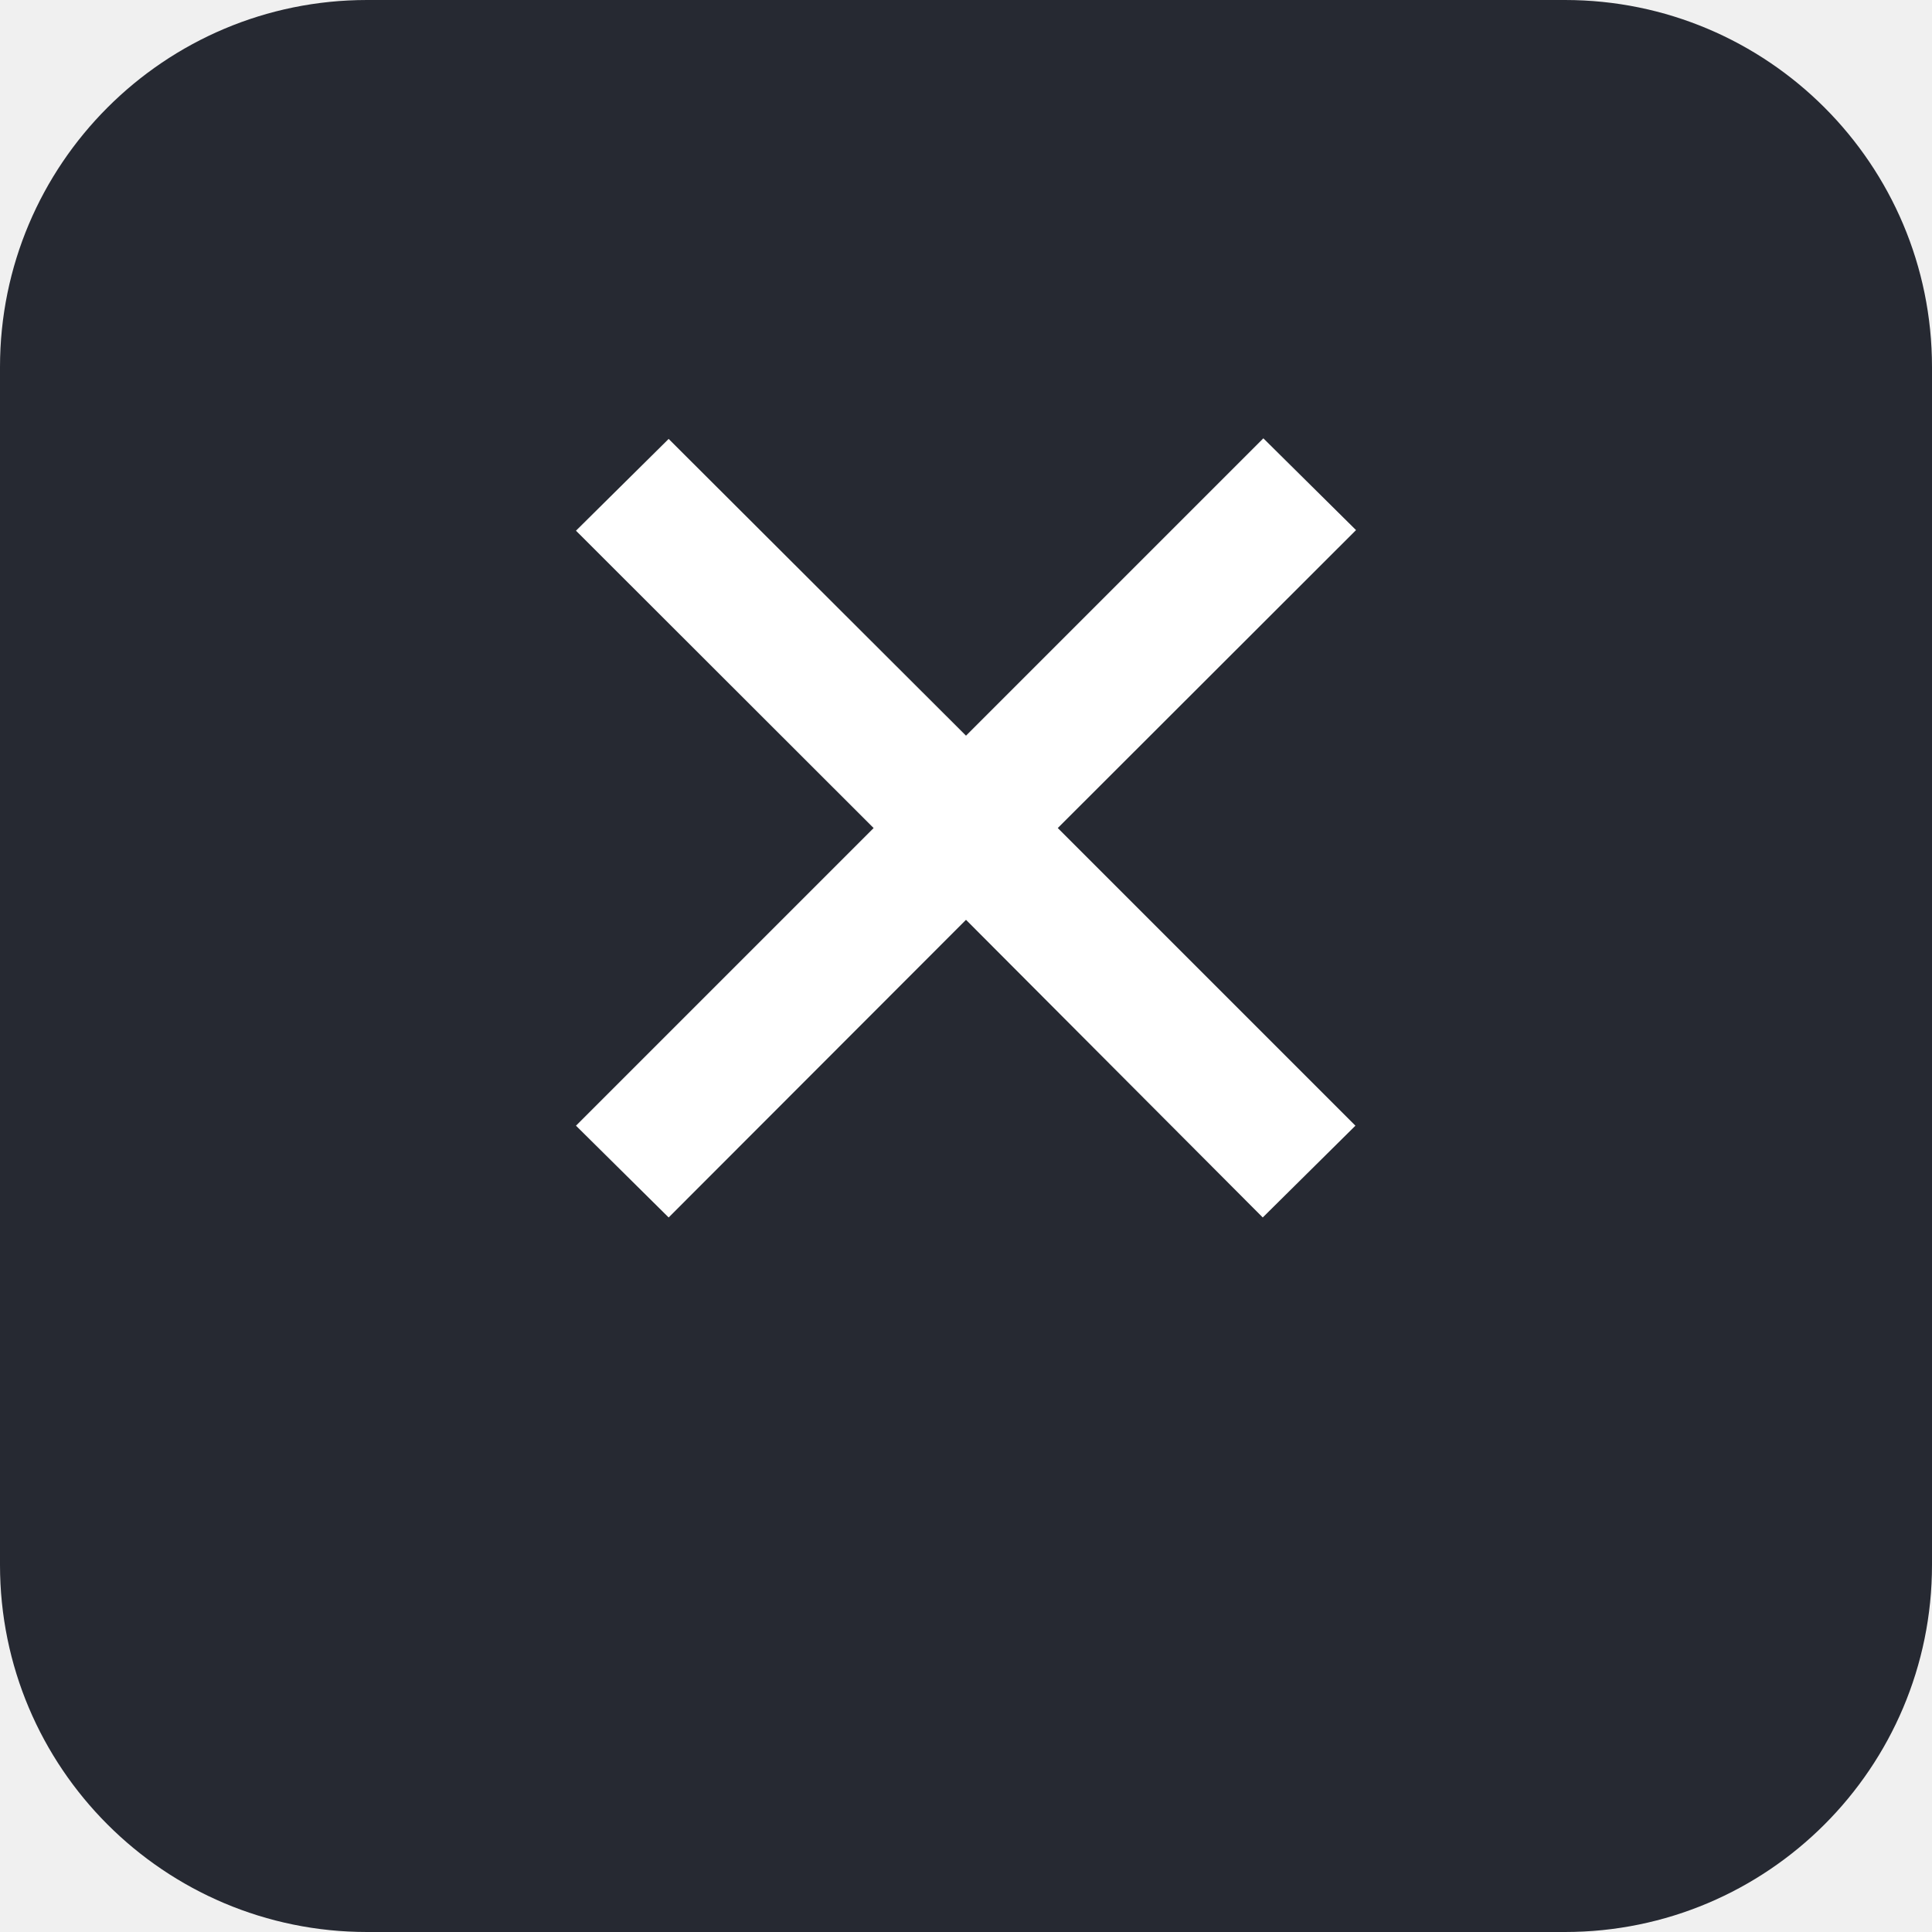
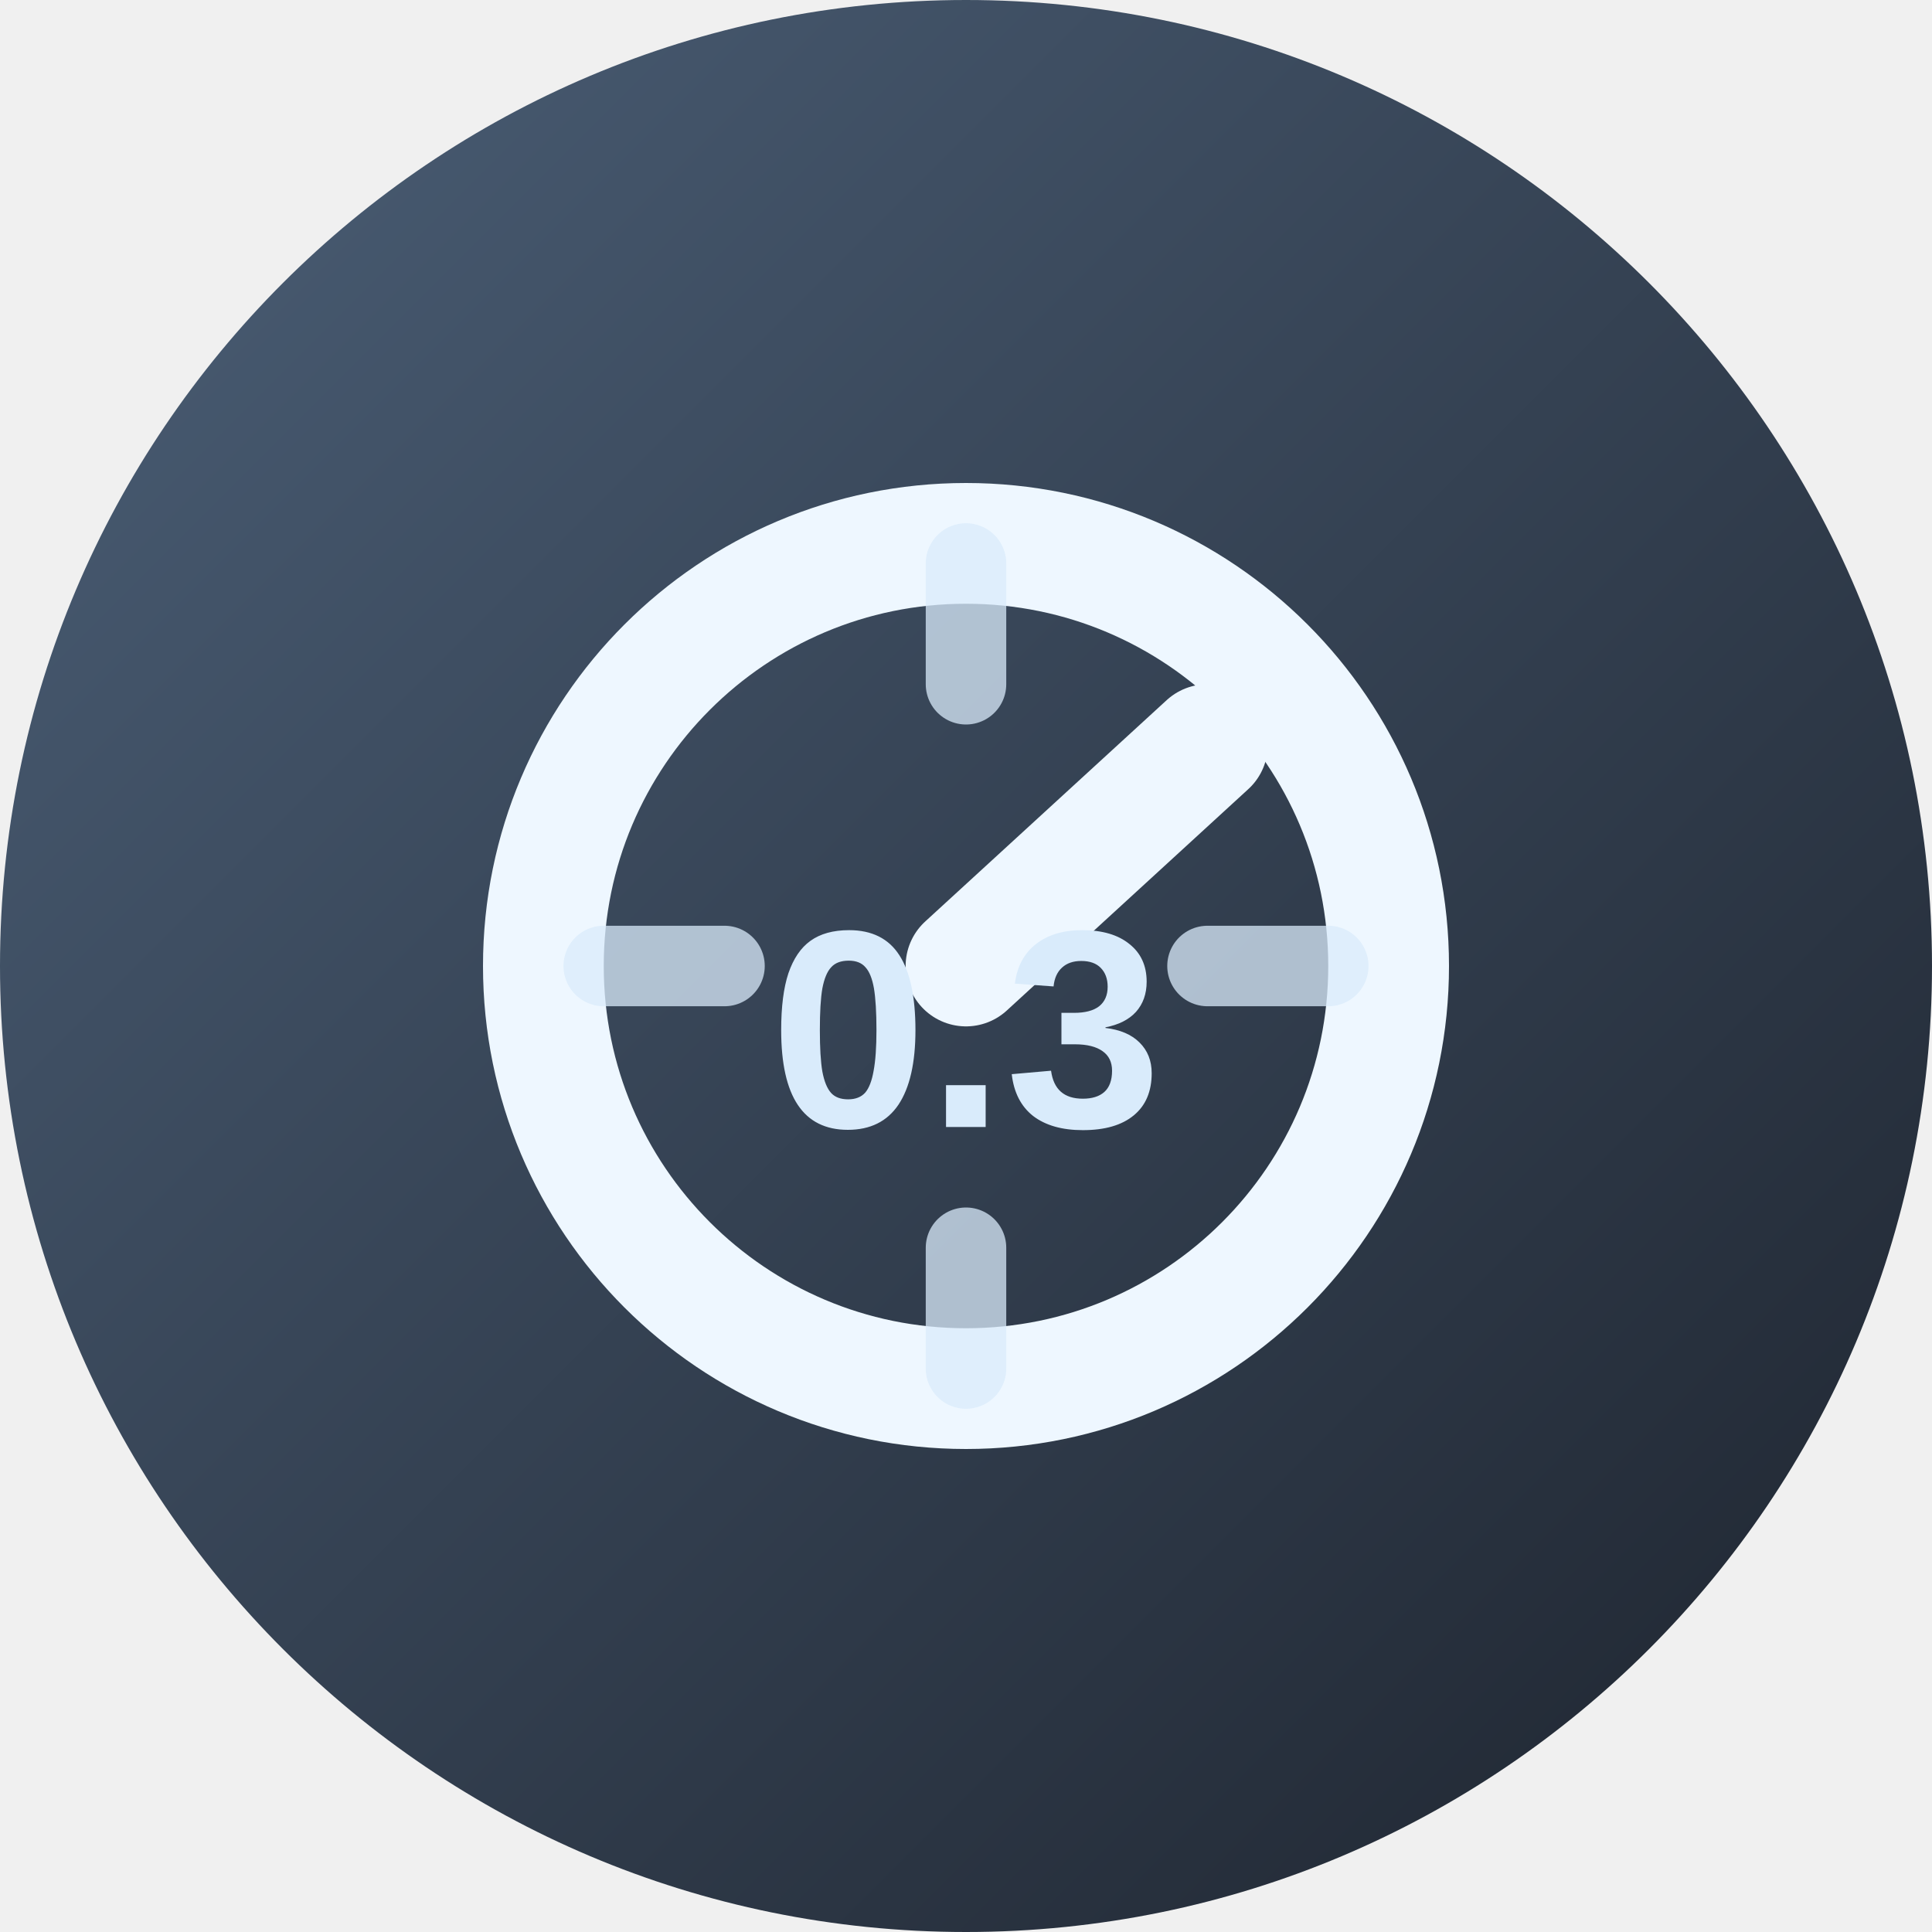
- <svg xmlns="http://www.w3.org/2000/svg" viewBox="0 0 100 100">
-   <rect width="100" height="100" rx="19" fill="#262932" />
-   <text x="50" y="68" font-family="Arial, sans-serif" font-size="69" font-weight="600" fill="white" text-anchor="middle">✕</text>
+ <svg xmlns="http://www.w3.org/2000/svg" viewBox="0 0 96 96" role="img" aria-labelledby="t">
+   <defs>
+     <linearGradient id="g" x1="0" y1="0" x2="1" y2="1">
+       <stop offset="0" stop-color="#4c6078" />
+       <stop offset="1" stop-color="#1d232d" />
+     </linearGradient>
+   </defs>
+   <rect width="96" height="96" rx="48" fill="url(#g)" />
+   <circle cx="48" cy="48" r="21" fill="none" stroke="#eef7ff" stroke-width="6" />
+   <path d="M48 48 60 37" stroke="#eef7ff" stroke-width="6" stroke-linecap="round" />
+   <path d="M48 28v6M66 48h-6M48 68v-6M30 48h6" stroke="#d9ebfb" stroke-width="4" stroke-linecap="round" opacity=".75" />
+   <text x="48" y="56" text-anchor="middle" font-family="Arial, sans-serif" font-size="14" font-weight="700" fill="#d9ebfb">0.3</text>
</svg>
